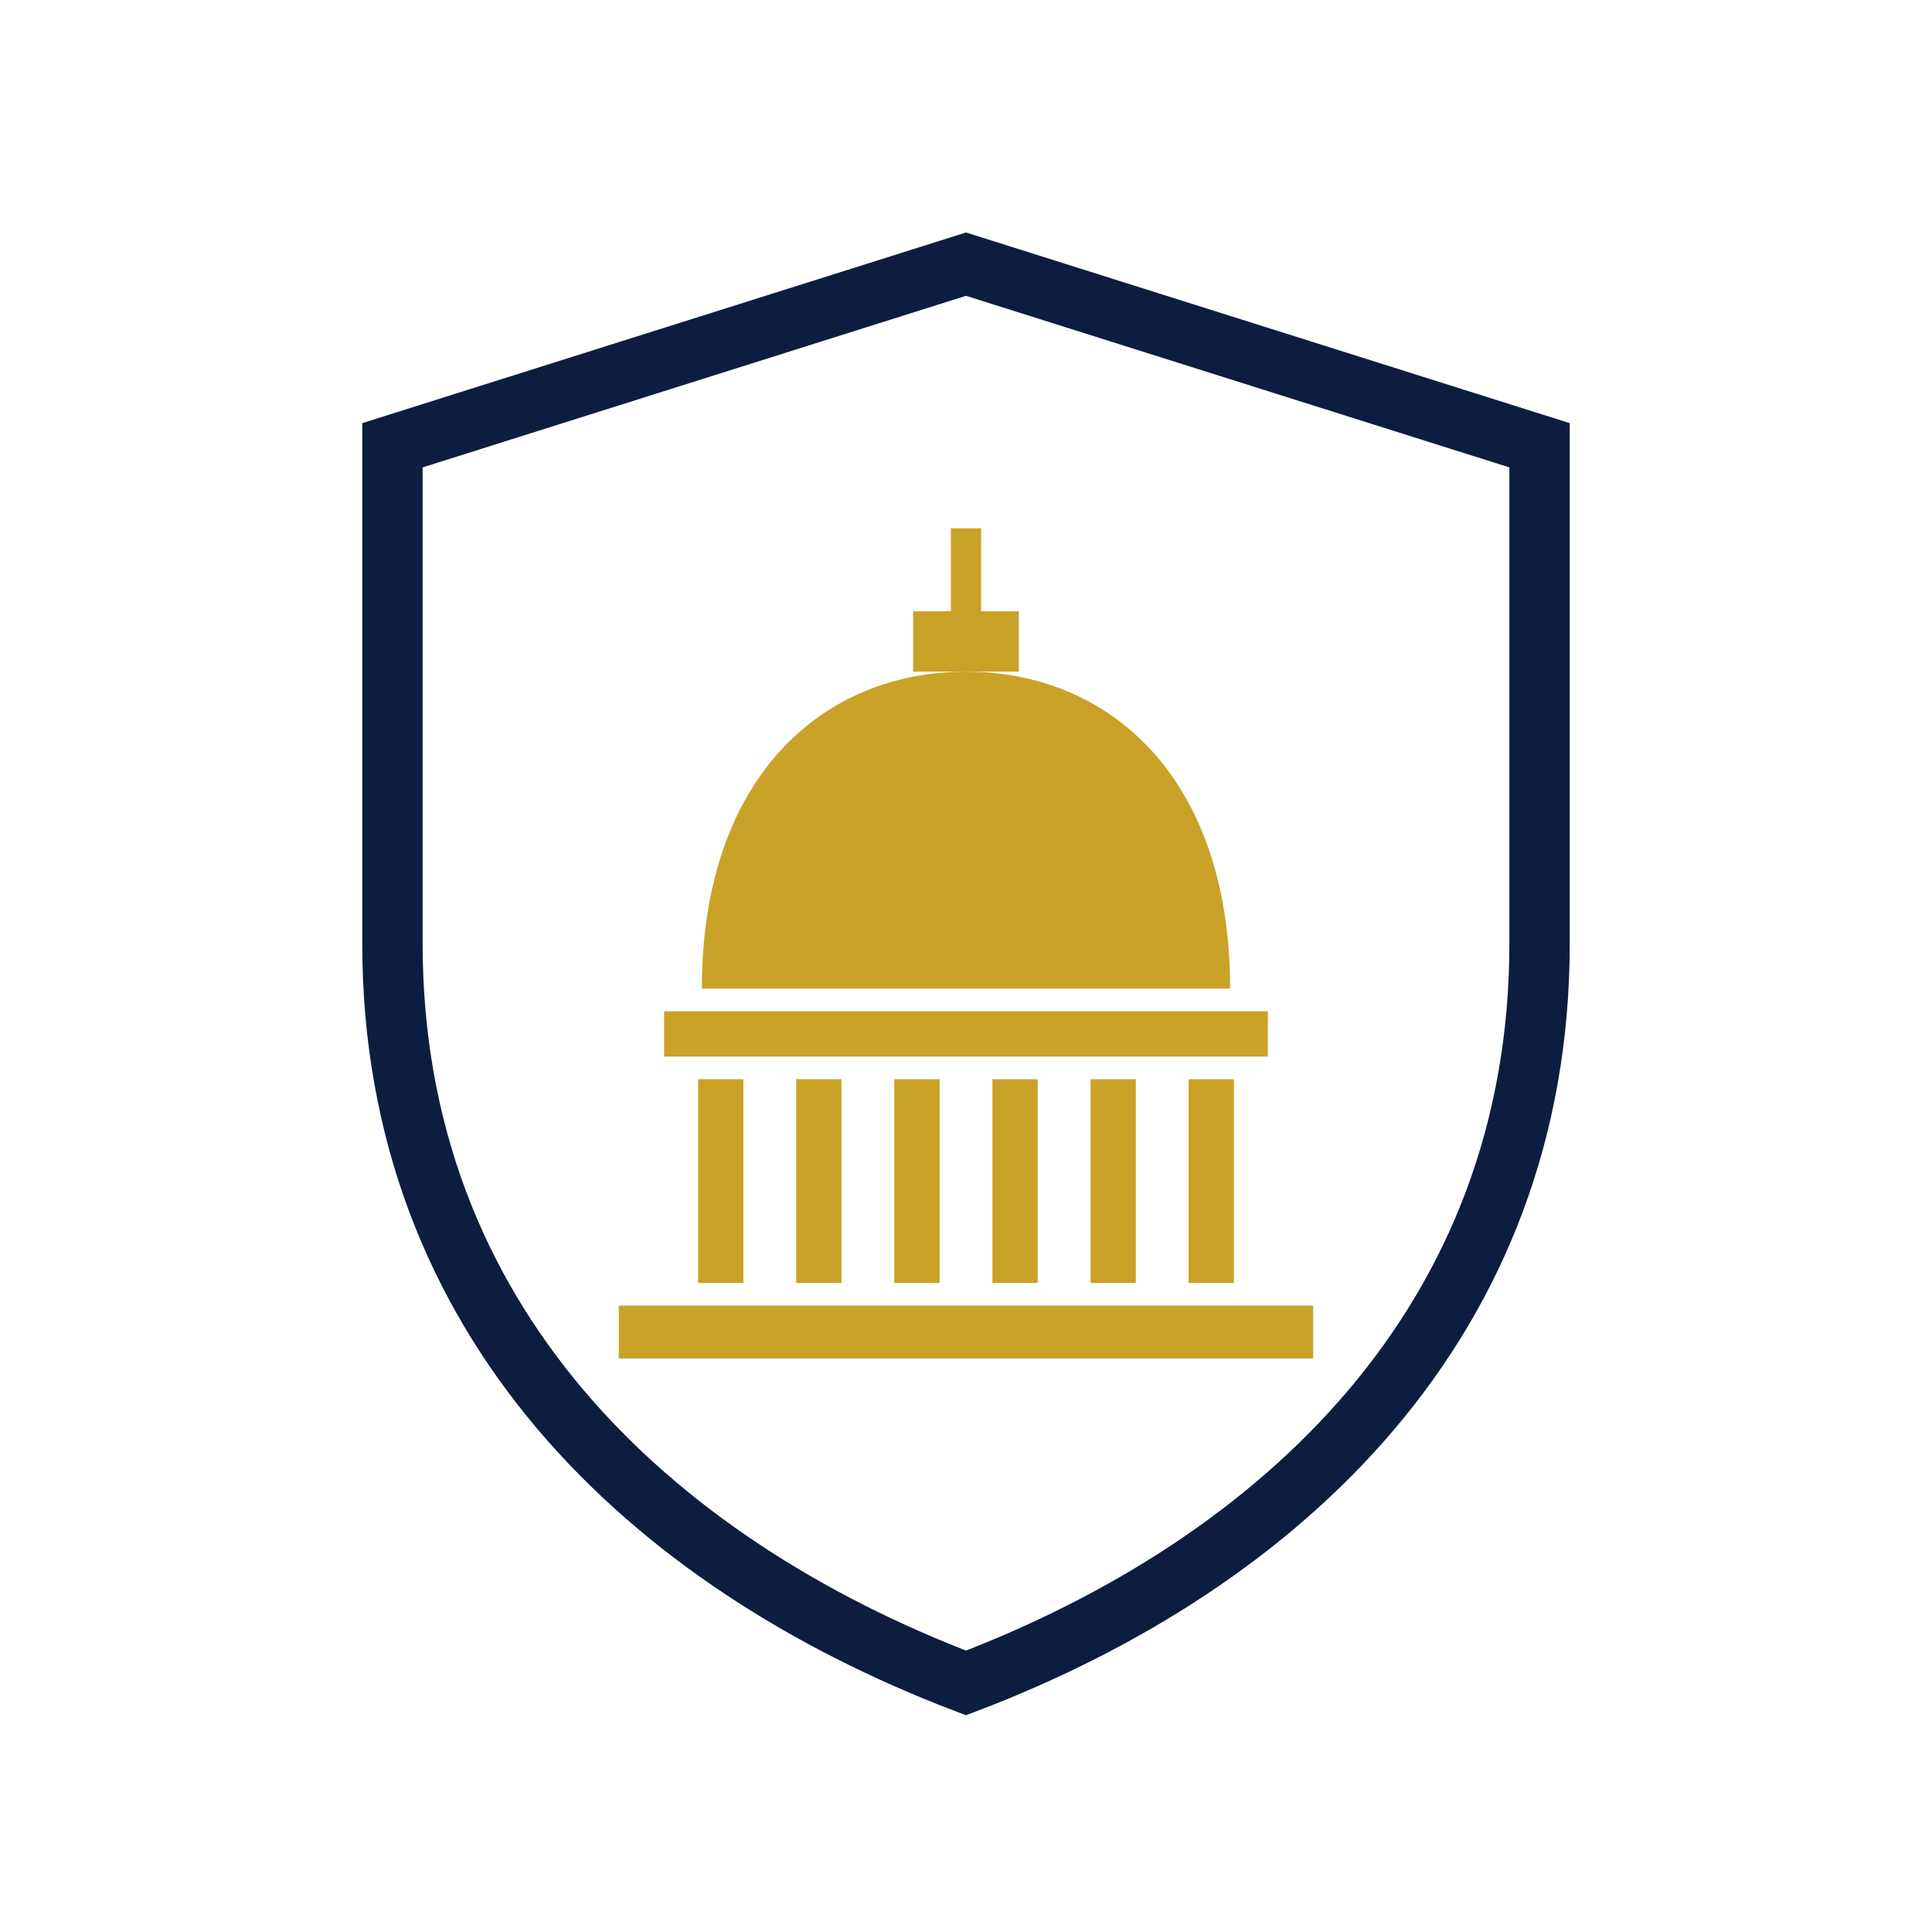
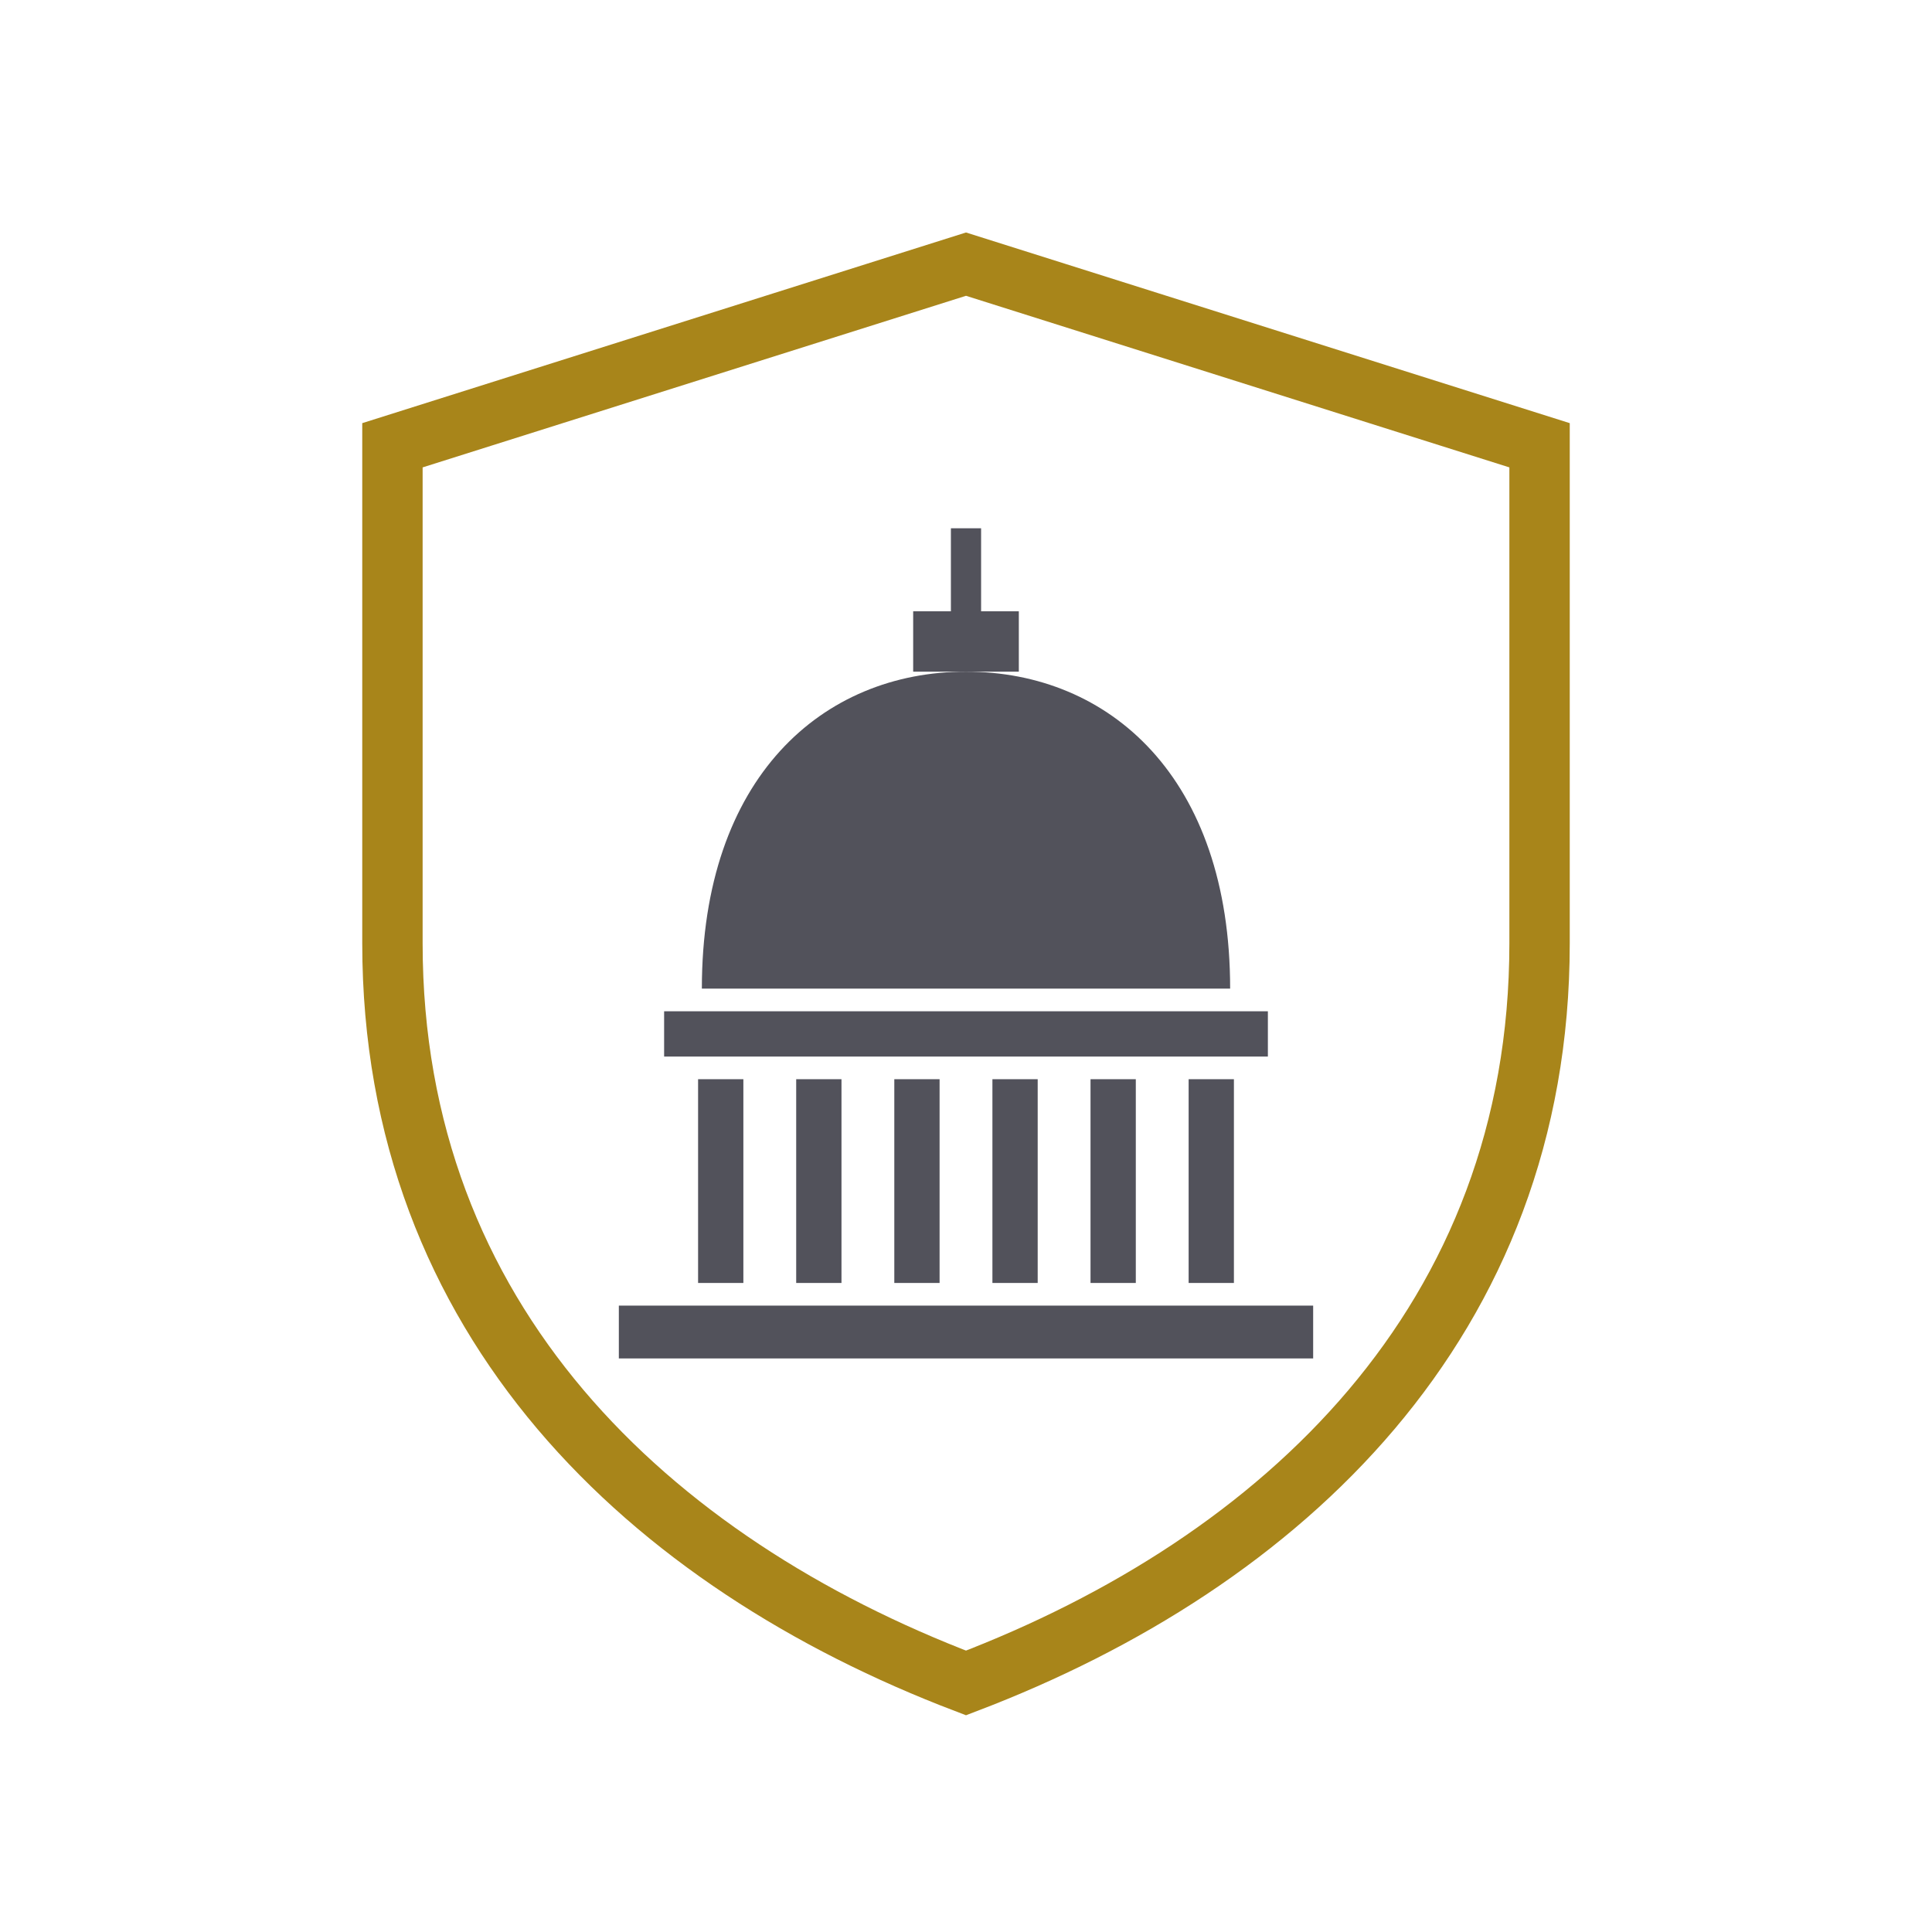
<svg xmlns="http://www.w3.org/2000/svg" width="512" height="512" viewBox="0 0 512 512">
-   <path d="M256 70 L408 118 L408 250 C408 350 340 414 256 446 C172 414 104 350 104 250 L104 118 Z" fill="none" stroke="#0C1D3F" stroke-width="16" stroke-linejoin="miter" />
-   <rect x="252" y="140" width="8" height="26" fill="#C9A227" />
-   <rect x="242" y="162" width="28" height="16" fill="#C9A227" />
-   <path d="M186 262 C186 206 218 178 256 178 C294 178 326 206 326 262 Z" fill="#C9A227" />
-   <rect x="176" y="268" width="160" height="12" fill="#C9A227" />
-   <rect x="185" y="286" width="12" height="54" fill="#C9A227" />
-   <rect x="211" y="286" width="12" height="54" fill="#C9A227" />
-   <rect x="237" y="286" width="12" height="54" fill="#C9A227" />
-   <rect x="263" y="286" width="12" height="54" fill="#C9A227" />
-   <rect x="289" y="286" width="12" height="54" fill="#C9A227" />
-   <rect x="315" y="286" width="12" height="54" fill="#C9A227" />
-   <rect x="164" y="346" width="184" height="14" fill="#C9A227" />
+   <path d="M256 70 L408 118 L408 250 C408 350 340 414 256 446 C172 414 104 350 104 250 L104 118 Z" fill="none" stroke="#A8851A" stroke-width="16" stroke-linejoin="miter" />
+   <rect x="252" y="140" width="8" height="26" fill="#52525B" />
+   <rect x="242" y="162" width="28" height="16" fill="#52525B" />
+   <path d="M186 262 C186 206 218 178 256 178 C294 178 326 206 326 262 Z" fill="#52525B" />
+   <rect x="176" y="268" width="160" height="12" fill="#52525B" />
+   <rect x="185" y="286" width="12" height="54" fill="#52525B" />
+   <rect x="211" y="286" width="12" height="54" fill="#52525B" />
+   <rect x="237" y="286" width="12" height="54" fill="#52525B" />
+   <rect x="263" y="286" width="12" height="54" fill="#52525B" />
+   <rect x="289" y="286" width="12" height="54" fill="#52525B" />
+   <rect x="315" y="286" width="12" height="54" fill="#52525B" />
+   <rect x="164" y="346" width="184" height="14" fill="#52525B" />
</svg>
